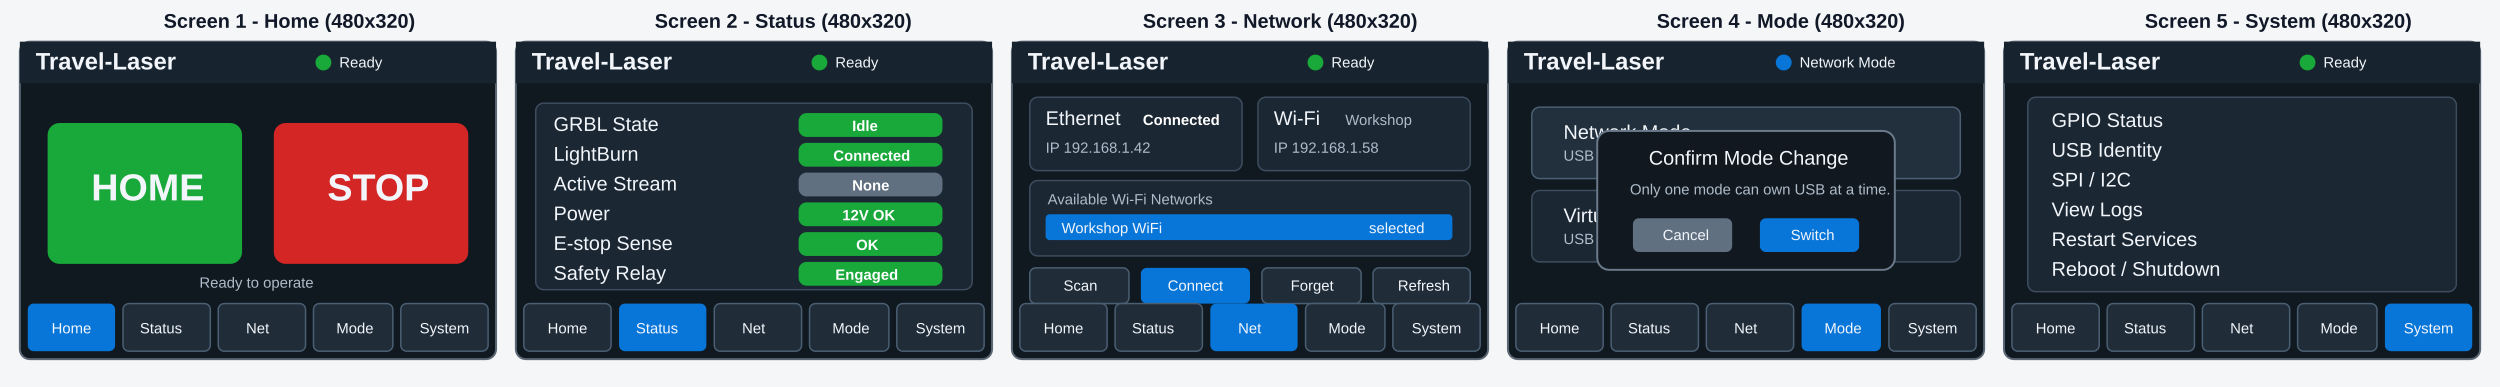
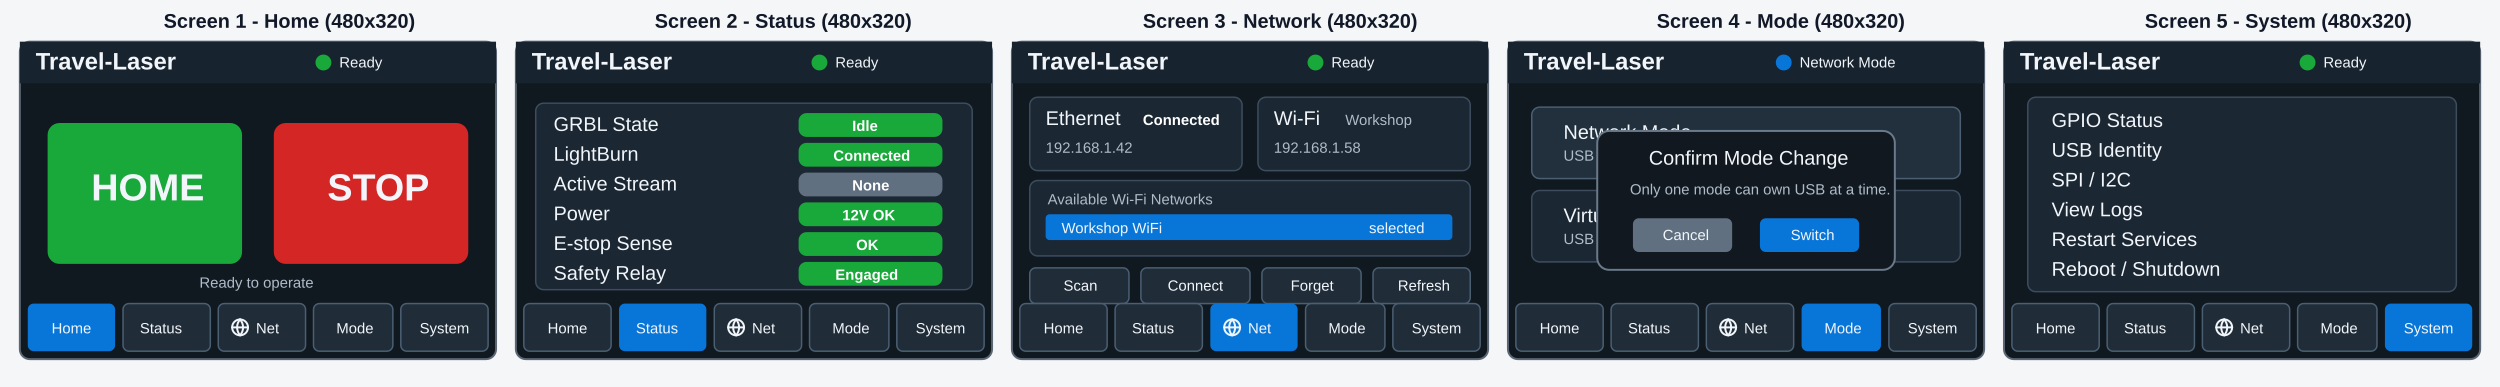
<svg xmlns="http://www.w3.org/2000/svg" width="2520" height="390" viewBox="0 0 2520 390">
  <defs>
    <style>
      .page { fill: #f4f6f8; }
      .screen { fill: #101820; stroke: #5b6775; stroke-width: 2; rx: 10; }
      .bar { fill: #17232e; }
      .panel { fill: #1b2733; stroke: #3d4d5e; stroke-width: 1.5; rx: 8; }
      .panel2 { fill: #22303d; stroke: #4b5f73; stroke-width: 1.5; rx: 8; }
      .blue { fill: #0876d9; }
      .green { fill: #19a83a; }
      .red { fill: #d52626; }
      .yellow { fill: #d8a900; }
      .gray { fill: #607080; }
      .darkBtn { fill: #202c38; stroke: #4b5f73; stroke-width: 1.5; rx: 6; }
      .text { font-family: Arial, Helvetica, sans-serif; fill: #f2f6fb; }
      .muted { font-family: Arial, Helvetica, sans-serif; fill: #afbcc9; }
      .label { font-family: Arial, Helvetica, sans-serif; fill: #111827; font-size: 20px; font-weight: 700; }
      .tiny { font-size: 13px; }
      .small { font-size: 15px; }
      .mid { font-size: 20px; }
      .big { font-size: 38px; font-weight: 700; }
      .title { font-size: 24px; font-weight: 700; }
      .pillText { font-family: Arial, Helvetica, sans-serif; fill: #ffffff; font-size: 15px; font-weight: 700; }
    </style>
+     <g id="globeIcon" fill="none" stroke="#f2f6fb" stroke-width="2" stroke-linecap="round" stroke-linejoin="round">
+       <circle cx="0" cy="0" r="8" />
+       <path d="M-8 0H8" />
+       <path d="M0 -8C2 -5.6 3 -3 3 0S2 5.6 0 8" />
+       <path d="M0 -8C-2 -5.6 -3 -3 -3 0S-2 5.6 0 8" />
+     </g>
  </defs>
  <rect class="page" width="2520" height="390" />
  <g transform="translate(20 42)">
    <rect class="screen" width="480" height="320" />
    <rect class="bar" width="480" height="42" />
    <text class="text title" x="16" y="28">Travel-Laser</text>
    <circle class="green" cx="306" cy="21" r="8" />
    <text class="text small" x="322" y="26">Ready</text>
    <rect class="green" x="28" y="82" width="196" height="142" rx="12" />
    <rect class="red" x="256" y="82" width="196" height="142" rx="12" />
    <text class="text big" x="72" y="160">HOME</text>
    <text class="text big" x="310" y="160">STOP</text>
    <text class="muted small" x="181" y="248">Ready to operate</text>
    <g transform="translate(8 264)">
      <rect class="blue" width="88" height="48" rx="6" />
      <text class="text small" x="24" y="30">Home</text>
      <rect class="darkBtn" x="96" width="88" height="48" />
      <text class="text small" x="113" y="30">Status</text>
      <rect class="darkBtn" x="192" width="88" height="48" />
-       <text class="text small" x="220" y="30">Net</text>
+       <use href="#globeIcon" x="214" y="24" />
+       <text class="text small" x="230" y="30">Net</text>
      <rect class="darkBtn" x="288" width="80" height="48" />
      <text class="text small" x="311" y="30">Mode</text>
      <rect class="darkBtn" x="376" width="88" height="48" />
      <text class="text small" x="395" y="30">System</text>
    </g>
    <text class="label" x="145" y="-14">Screen 1 - Home (480x320)</text>
  </g>
  <g transform="translate(520 42)">
    <rect class="screen" width="480" height="320" />
    <rect class="bar" width="480" height="42" />
    <text class="text title" x="16" y="28">Travel-Laser</text>
    <circle class="green" cx="306" cy="21" r="8" />
    <text class="text small" x="322" y="26">Ready</text>
    <g transform="translate(20 62)">
      <rect class="panel" width="440" height="188" />
      <g class="text mid">
        <text x="18" y="28">GRBL State</text>
        <text x="18" y="58">LightBurn</text>
        <text x="18" y="88">Active Stream</text>
        <text x="18" y="118">Power</text>
        <text x="18" y="148">E-stop Sense</text>
        <text x="18" y="178">Safety Relay</text>
      </g>
      <g>
        <rect class="green" x="265" y="10" width="145" height="24" rx="8" />
        <text class="pillText" x="319" y="28">Idle</text>
        <rect class="green" x="265" y="40" width="145" height="24" rx="8" />
        <text class="pillText" x="300" y="58">Connected</text>
        <rect class="gray" x="265" y="70" width="145" height="24" rx="8" />
        <text class="pillText" x="319" y="88">None</text>
        <rect class="green" x="265" y="100" width="145" height="24" rx="8" />
        <text class="pillText" x="309" y="118">12V OK</text>
        <rect class="green" x="265" y="130" width="145" height="24" rx="8" />
        <text class="pillText" x="323" y="148">OK</text>
        <rect class="green" x="265" y="160" width="145" height="24" rx="8" />
        <text class="pillText" x="302" y="178">Engaged</text>
      </g>
    </g>
    <g transform="translate(8 264)">
      <rect class="darkBtn" width="88" height="48" />
      <text class="text small" x="24" y="30">Home</text>
      <rect class="blue" x="96" width="88" height="48" rx="6" />
      <text class="text small" x="113" y="30">Status</text>
      <rect class="darkBtn" x="192" width="88" height="48" />
-       <text class="text small" x="220" y="30">Net</text>
+       <use href="#globeIcon" x="214" y="24" />
+       <text class="text small" x="230" y="30">Net</text>
      <rect class="darkBtn" x="288" width="80" height="48" />
      <text class="text small" x="311" y="30">Mode</text>
      <rect class="darkBtn" x="376" width="88" height="48" />
      <text class="text small" x="395" y="30">System</text>
    </g>
    <text class="label" x="140" y="-14">Screen 2 - Status (480x320)</text>
  </g>
  <g transform="translate(1020 42)">
    <rect class="screen" width="480" height="320" />
    <rect class="bar" width="480" height="42" />
    <text class="text title" x="16" y="28">Travel-Laser</text>
    <circle class="green" cx="306" cy="21" r="8" />
    <text class="text small" x="322" y="26">Ready</text>
    <rect class="panel" x="18" y="56" width="214" height="74" />
    <text class="text mid" x="34" y="84">Ethernet</text>
    <text class="pillText" x="132" y="84">Connected</text>
-     <text class="muted small" x="34" y="112">IP 192.168.1.42</text>
+     <text class="muted small" x="34" y="112">192.168.1.42</text>
    <rect class="panel" x="248" y="56" width="214" height="74" />
    <text class="text mid" x="264" y="84">Wi-Fi</text>
    <text class="muted small" x="336" y="84">Workshop</text>
-     <text class="muted small" x="264" y="112">IP 192.168.1.58</text>
+     <text class="muted small" x="264" y="112">192.168.1.58</text>
    <rect class="panel" x="18" y="140" width="444" height="76" />
    <text class="muted small" x="36" y="164">Available Wi-Fi Networks</text>
    <rect class="blue" x="34" y="174" width="410" height="26" rx="4" />
    <text class="text small" x="50" y="193">Workshop WiFi</text>
    <text class="text small" x="360" y="193">selected</text>
    <g transform="translate(18 228)">
      <rect class="darkBtn" width="100" height="36" />
      <text class="text small" x="34" y="23">Scan</text>
-       <rect class="blue" x="112" width="110" height="36" rx="6" />
+       <rect class="darkBtn" x="112" width="110" height="36" />
      <text class="text small" x="139" y="23">Connect</text>
      <rect class="darkBtn" x="234" width="100" height="36" />
      <text class="text small" x="263" y="23">Forget</text>
      <rect class="darkBtn" x="346" width="98" height="36" />
      <text class="text small" x="371" y="23">Refresh</text>
    </g>
    <g transform="translate(8 264)">
      <rect class="darkBtn" width="88" height="48" />
      <text class="text small" x="24" y="30">Home</text>
      <rect class="darkBtn" x="96" width="88" height="48" />
      <text class="text small" x="113" y="30">Status</text>
      <rect class="blue" x="192" width="88" height="48" rx="6" />
-       <text class="text small" x="220" y="30">Net</text>
+       <use href="#globeIcon" x="214" y="24" />
+       <text class="text small" x="230" y="30">Net</text>
      <rect class="darkBtn" x="288" width="80" height="48" />
      <text class="text small" x="311" y="30">Mode</text>
      <rect class="darkBtn" x="376" width="88" height="48" />
      <text class="text small" x="395" y="30">System</text>
    </g>
    <text class="label" x="132" y="-14">Screen 3 - Network (480x320)</text>
  </g>
  <g transform="translate(1520 42)">
    <rect class="screen" width="480" height="320" />
    <rect class="bar" width="480" height="42" />
    <text class="text title" x="16" y="28">Travel-Laser</text>
    <circle class="blue" cx="278" cy="21" r="8" />
    <text class="text small" x="294" y="26">Network Mode</text>
    <rect class="panel2" x="24" y="66" width="432" height="72" />
    <text class="text mid" x="56" y="98">Network Mode</text>
    <text class="muted small" x="56" y="120">USB connected to Orange Pi</text>
    <rect class="panel" x="24" y="150" width="432" height="72" />
    <text class="text mid" x="56" y="182">VirtualHere Service Mode</text>
    <text class="muted small" x="56" y="204">USB shared over network</text>
    <rect x="90" y="90" width="300" height="140" rx="12" fill="#111820" stroke="#6a7a8a" stroke-width="2" />
    <text class="text mid" x="142" y="124">Confirm Mode Change</text>
    <text class="muted small" x="123" y="154">Only one mode can own USB at a time.</text>
    <rect class="gray" x="126" y="178" width="100" height="34" rx="6" />
    <text class="text small" x="156" y="200">Cancel</text>
    <rect class="blue" x="254" y="178" width="100" height="34" rx="6" />
    <text class="text small" x="285" y="200">Switch</text>
    <g transform="translate(8 264)">
      <rect class="darkBtn" width="88" height="48" />
      <text class="text small" x="24" y="30">Home</text>
      <rect class="darkBtn" x="96" width="88" height="48" />
      <text class="text small" x="113" y="30">Status</text>
      <rect class="darkBtn" x="192" width="88" height="48" />
-       <text class="text small" x="220" y="30">Net</text>
+       <use href="#globeIcon" x="214" y="24" />
+       <text class="text small" x="230" y="30">Net</text>
      <rect class="blue" x="288" width="80" height="48" rx="6" />
      <text class="text small" x="311" y="30">Mode</text>
      <rect class="darkBtn" x="376" width="88" height="48" />
      <text class="text small" x="395" y="30">System</text>
    </g>
    <text class="label" x="150" y="-14">Screen 4 - Mode (480x320)</text>
  </g>
  <g transform="translate(2020 42)">
    <rect class="screen" width="480" height="320" />
    <rect class="bar" width="480" height="42" />
    <text class="text title" x="16" y="28">Travel-Laser</text>
    <circle class="green" cx="306" cy="21" r="8" />
    <text class="text small" x="322" y="26">Ready</text>
    <rect class="panel" x="24" y="56" width="432" height="196" />
    <g class="text mid">
      <text x="48" y="86">GPIO Status</text>
      <text x="48" y="116">USB Identity</text>
      <text x="48" y="146">SPI / I2C</text>
      <text x="48" y="176">View Logs</text>
      <text x="48" y="206">Restart Services</text>
      <text x="48" y="236">Reboot / Shutdown</text>
    </g>
    <g transform="translate(8 264)">
      <rect class="darkBtn" width="88" height="48" />
      <text class="text small" x="24" y="30">Home</text>
      <rect class="darkBtn" x="96" width="88" height="48" />
      <text class="text small" x="113" y="30">Status</text>
      <rect class="darkBtn" x="192" width="88" height="48" />
-       <text class="text small" x="220" y="30">Net</text>
+       <use href="#globeIcon" x="214" y="24" />
+       <text class="text small" x="230" y="30">Net</text>
      <rect class="darkBtn" x="288" width="80" height="48" />
      <text class="text small" x="311" y="30">Mode</text>
      <rect class="blue" x="376" width="88" height="48" rx="6" />
      <text class="text small" x="395" y="30">System</text>
    </g>
    <text class="label" x="142" y="-14">Screen 5 - System (480x320)</text>
  </g>
</svg>
